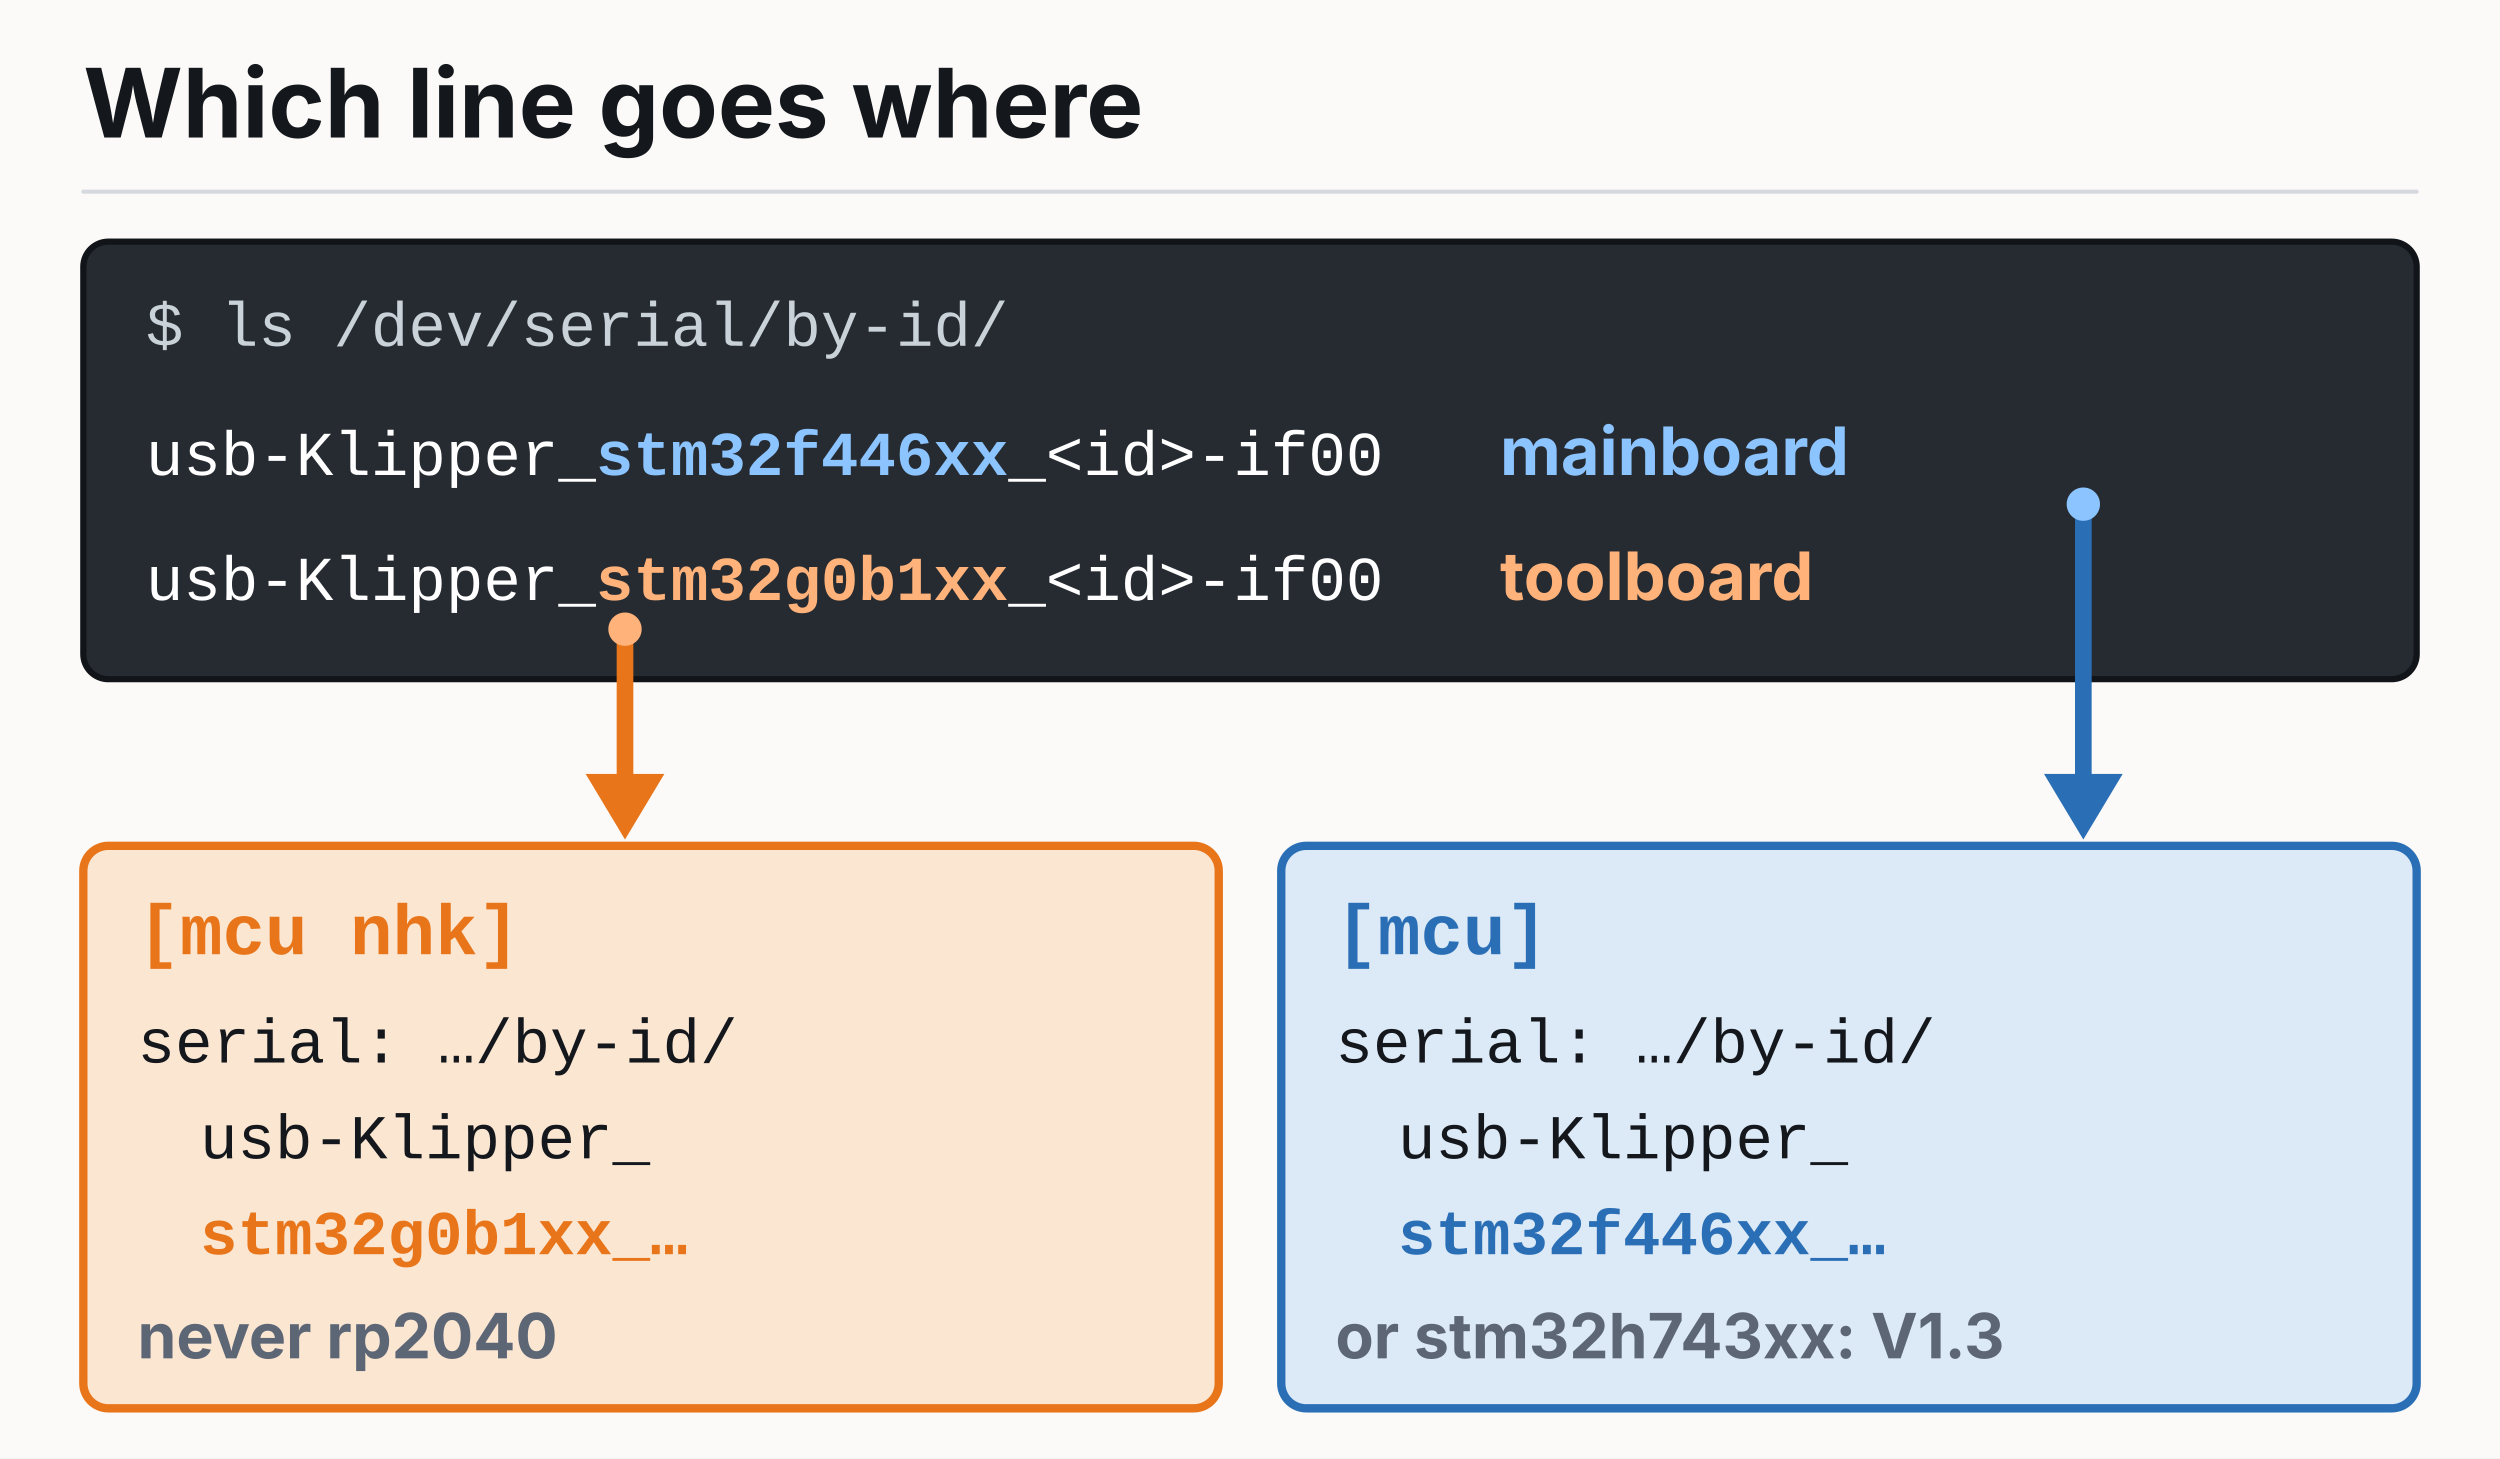
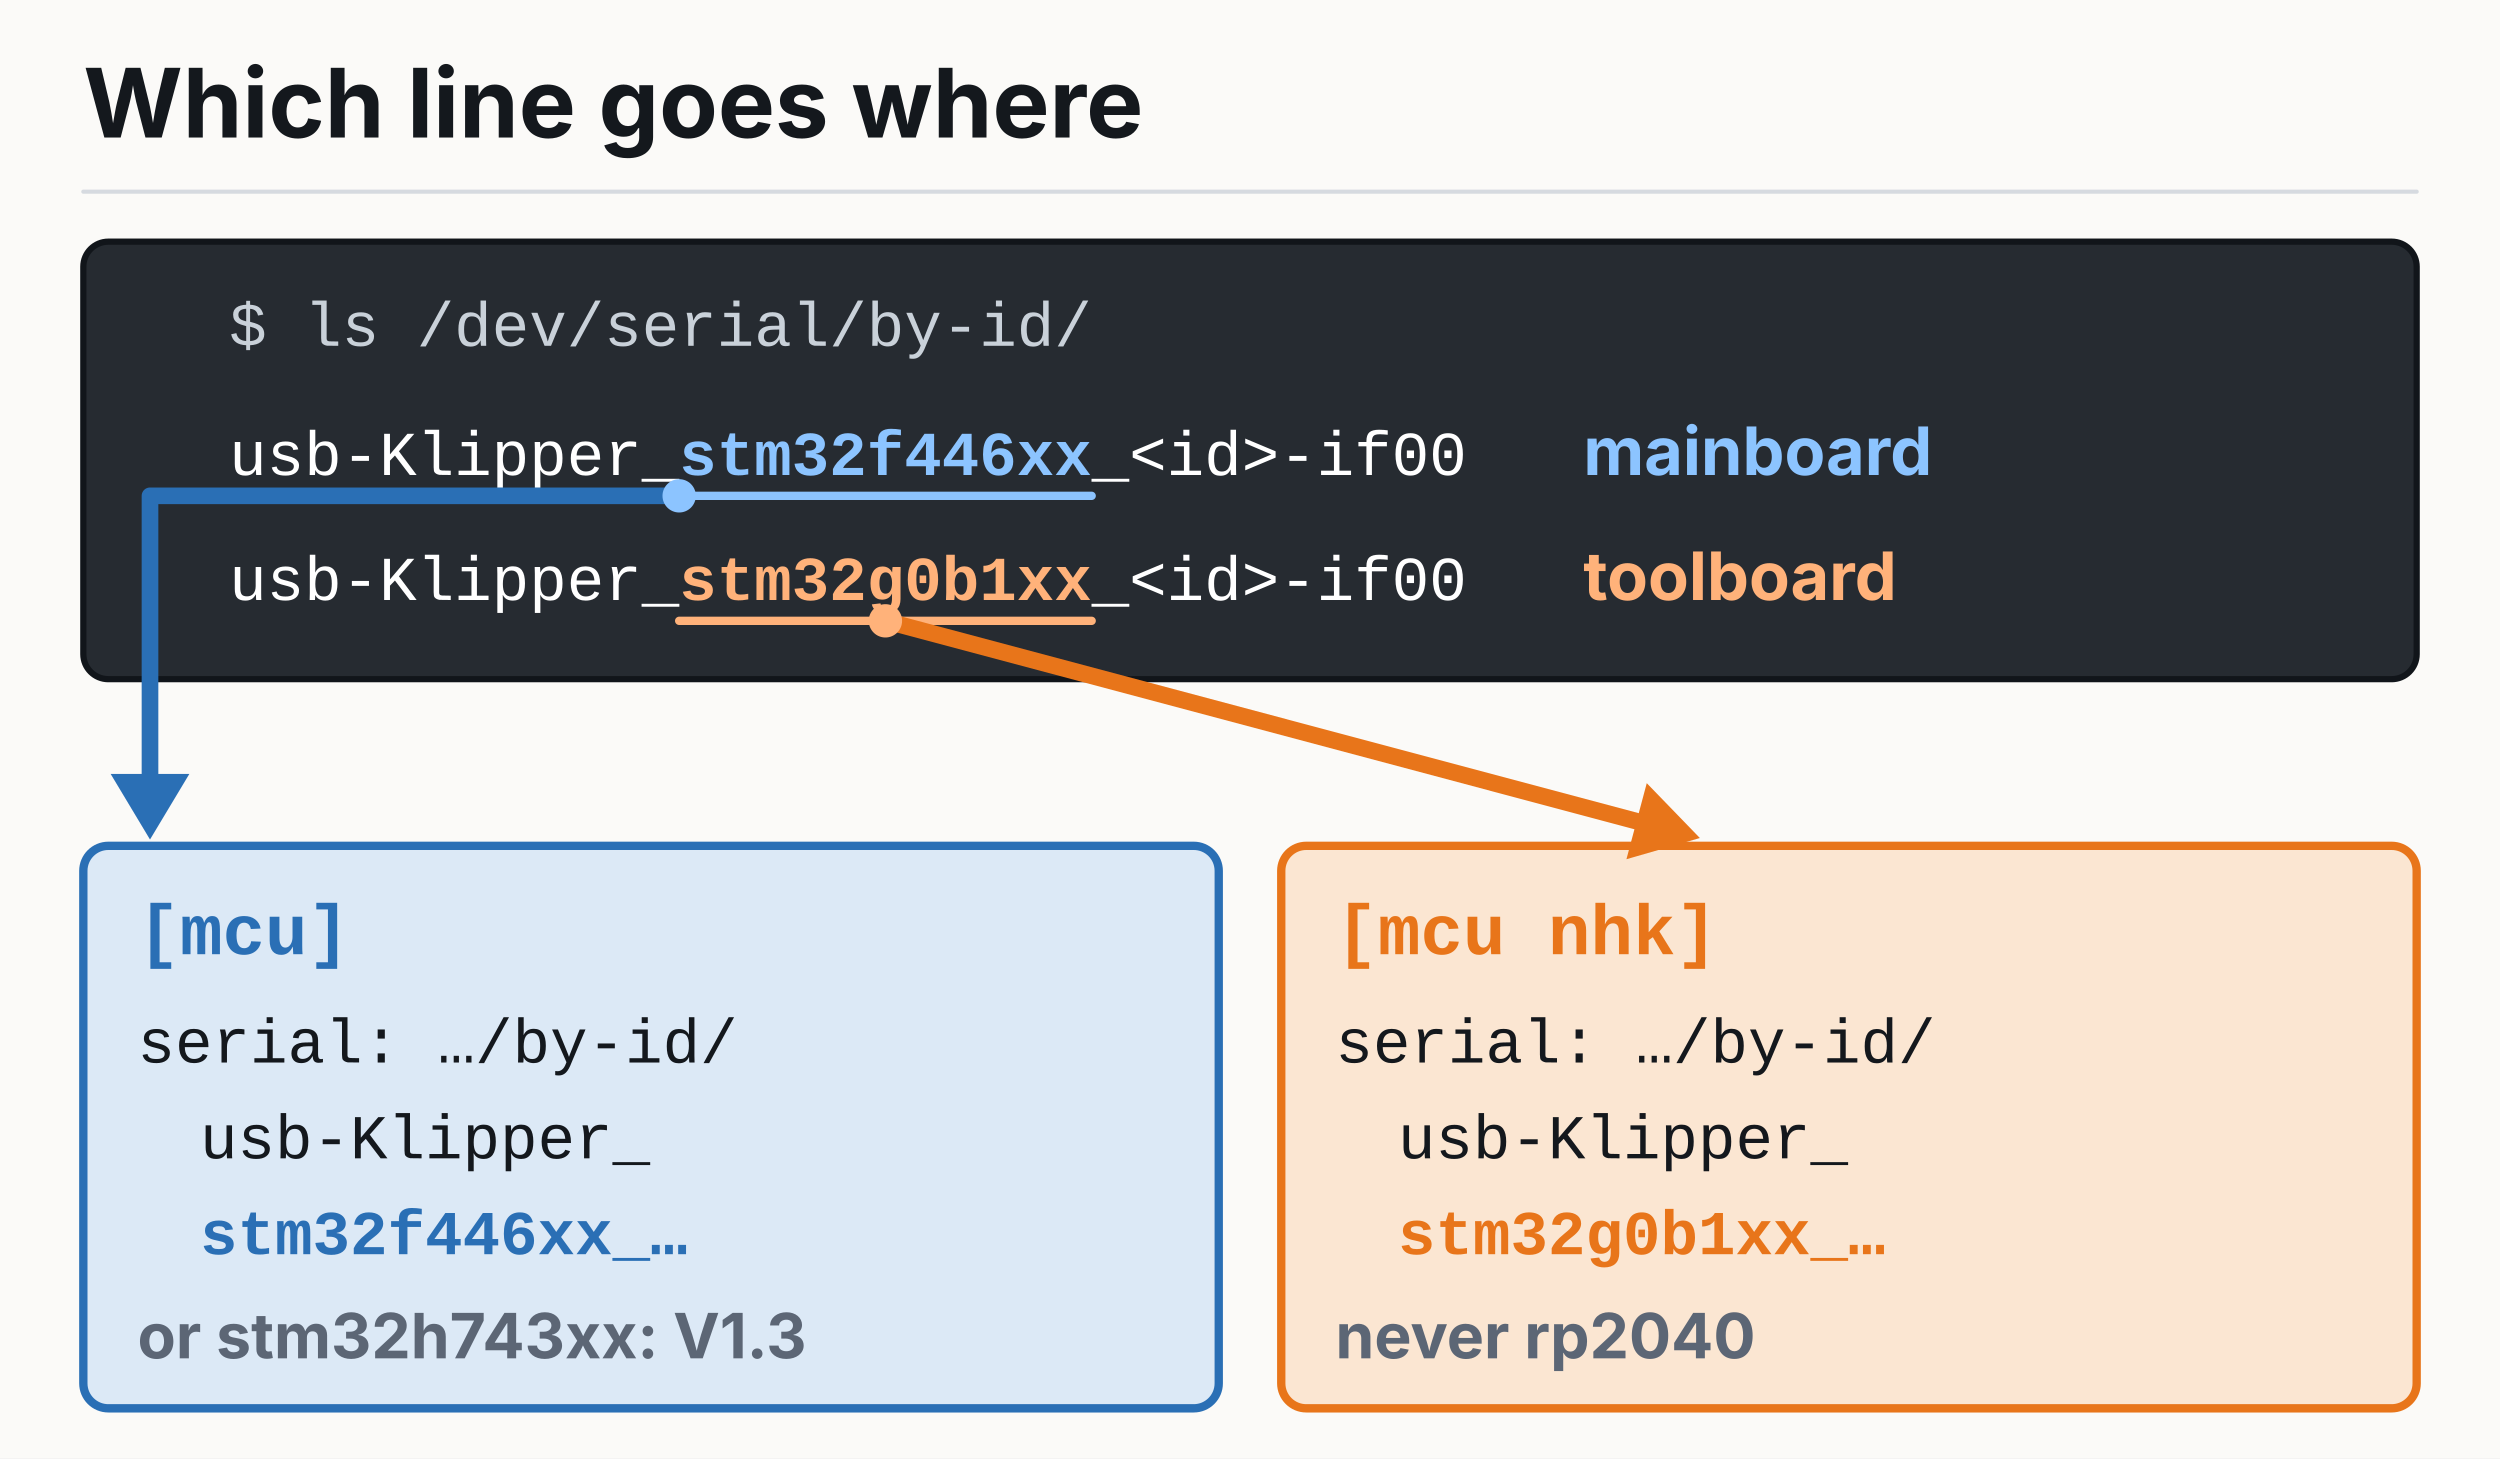
<svg xmlns="http://www.w3.org/2000/svg" viewBox="0 0 1200 700" width="1200" height="700" role="img" aria-label="Which serial line goes into [mcu] and which into [mcu nhk]" style="color:#14181D">
  <defs>
    <marker id="arw" viewBox="0 0 10 10" refX="9" refY="5" markerWidth="7" markerHeight="7" orient="auto-start-reverse">
      <path d="M0,0 L10,5 L0,10 z" fill="#14181D" />
    </marker>
    <marker id="arwm" viewBox="0 0 10 10" refX="9" refY="5" markerWidth="7" markerHeight="7" orient="auto-start-reverse">
      <path d="M0,0 L10,5 L0,10 z" fill="#5C6675" />
    </marker>
    <marker id="arwa" viewBox="0 0 10 10" refX="9" refY="5" markerWidth="6.5" markerHeight="6.5" orient="auto-start-reverse">
      <path d="M0,0 L10,5 L0,10 z" fill="#0E8F86" />
    </marker>
    <marker id="arwb" viewBox="0 0 10 10" refX="9" refY="5" markerWidth="6.5" markerHeight="6.5" orient="auto-start-reverse">
      <path d="M0,0 L10,5 L0,10 z" fill="#7A4FD6" />
    </marker>
    <marker id="arwo" viewBox="0 0 10 10" refX="9" refY="5" markerWidth="7" markerHeight="7" orient="auto-start-reverse">
      <path d="M0,0 L10,5 L0,10 z" fill="#E8751A" />
    </marker>
    <marker id="arwr" viewBox="0 0 10 10" refX="9" refY="5" markerWidth="7" markerHeight="7" orient="auto-start-reverse">
      <path d="M0,0 L10,5 L0,10 z" fill="#C0392B" />
    </marker>
    <marker id="arwg" viewBox="0 0 10 10" refX="9" refY="5" markerWidth="7" markerHeight="7" orient="auto-start-reverse">
      <path d="M0,0 L10,5 L0,10 z" fill="#2E7D32" />
    </marker>
    <pattern id="hatch" width="7" height="7" patternTransform="rotate(45)" patternUnits="userSpaceOnUse">
      <line x1="0" y1="0" x2="0" y2="7" stroke="#9AA3AF" stroke-width="2.6" />
    </pattern>
  </defs>
  <rect width="1200" height="700" fill="#FBFAF8" />
  <text x="40.0" y="66.0" font-family="Inter, -apple-system, BlinkMacSystemFont, 'Segoe UI', Roboto, 'Helvetica Neue', Arial, sans-serif" font-size="46" font-weight="700" text-anchor="start" fill="currentColor" letter-spacing="0">Which line goes where</text>
  <line x1="40.0" y1="92.0" x2="1160.0" y2="92.0" stroke="#D6DAE0" stroke-width="2" stroke-linecap="round" />
  <rect x="40.0" y="116.0" width="1120.0" height="210.0" rx="12" fill="#262B31" stroke="#11151A" stroke-width="3" />
-   <text x="70.0" y="166.0" font-family="'SF Mono', ui-monospace, Menlo, Consolas, 'Liberation Mono', monospace" font-size="30" font-weight="500" text-anchor="start" fill="#C9D1D9" letter-spacing="0">$ ls /dev/serial/by-id/</text>
-   <text x="70.0" y="228.0" font-family="'SF Mono', ui-monospace, Menlo, Consolas, 'Liberation Mono', monospace" font-size="30" font-weight="500" text-anchor="start" fill="#FFFFFF" letter-spacing="0">usb-Klipper_</text>
-   <text x="286.0" y="228.0" font-family="'SF Mono', ui-monospace, Menlo, Consolas, 'Liberation Mono', monospace" font-size="30" font-weight="800" text-anchor="start" fill="#8CC4FF" letter-spacing="0">stm32f446xx</text>
-   <text x="484.0" y="228.0" font-family="'SF Mono', ui-monospace, Menlo, Consolas, 'Liberation Mono', monospace" font-size="30" font-weight="500" text-anchor="start" fill="#FFFFFF" letter-spacing="0">_&lt;id&gt;-if00</text>
-   <text x="720.0" y="228.0" font-family="Inter, -apple-system, BlinkMacSystemFont, 'Segoe UI', Roboto, 'Helvetica Neue', Arial, sans-serif" font-size="32" font-weight="700" text-anchor="start" fill="#8CC4FF" letter-spacing="0">mainboard</text>
-   <text x="70.0" y="288.0" font-family="'SF Mono', ui-monospace, Menlo, Consolas, 'Liberation Mono', monospace" font-size="30" font-weight="500" text-anchor="start" fill="#FFFFFF" letter-spacing="0">usb-Klipper_</text>
-   <text x="286.0" y="288.0" font-family="'SF Mono', ui-monospace, Menlo, Consolas, 'Liberation Mono', monospace" font-size="30" font-weight="800" text-anchor="start" fill="#FFB27A" letter-spacing="0">stm32g0b1xx</text>
-   <text x="484.0" y="288.0" font-family="'SF Mono', ui-monospace, Menlo, Consolas, 'Liberation Mono', monospace" font-size="30" font-weight="500" text-anchor="start" fill="#FFFFFF" letter-spacing="0">_&lt;id&gt;-if00</text>
-   <text x="720.0" y="288.0" font-family="Inter, -apple-system, BlinkMacSystemFont, 'Segoe UI', Roboto, 'Helvetica Neue', Arial, sans-serif" font-size="32" font-weight="700" text-anchor="start" fill="#FFB27A" letter-spacing="0">toolboard</text>
-   <rect x="40.0" y="406.0" width="545.0" height="270.0" rx="12" fill="#FBE6D2" stroke="#E8751A" stroke-width="4" />
-   <text x="66.0" y="458.0" font-family="'SF Mono', ui-monospace, Menlo, Consolas, 'Liberation Mono', monospace" font-size="34" font-weight="800" text-anchor="start" fill="#E8751A" letter-spacing="0">[mcu nhk]</text>
+   <text x="110.0" y="166.0" font-family="'SF Mono', ui-monospace, Menlo, Consolas, 'Liberation Mono', monospace" font-size="30" font-weight="500" text-anchor="start" fill="#C9D1D9" letter-spacing="0">$ ls /dev/serial/by-id/</text>
+   <text x="110.0" y="228.0" font-family="'SF Mono', ui-monospace, Menlo, Consolas, 'Liberation Mono', monospace" font-size="30" font-weight="500" text-anchor="start" fill="#FFFFFF" letter-spacing="0">usb-Klipper_</text>
+   <text x="326.0" y="228.0" font-family="'SF Mono', ui-monospace, Menlo, Consolas, 'Liberation Mono', monospace" font-size="30" font-weight="800" text-anchor="start" fill="#8CC4FF" letter-spacing="0">stm32f446xx</text>
+   <text x="524.0" y="228.0" font-family="'SF Mono', ui-monospace, Menlo, Consolas, 'Liberation Mono', monospace" font-size="30" font-weight="500" text-anchor="start" fill="#FFFFFF" letter-spacing="0">_&lt;id&gt;-if00</text>
+   <text x="760.0" y="228.0" font-family="Inter, -apple-system, BlinkMacSystemFont, 'Segoe UI', Roboto, 'Helvetica Neue', Arial, sans-serif" font-size="32" font-weight="700" text-anchor="start" fill="#8CC4FF" letter-spacing="0">mainboard</text>
+   <line x1="326.0" y1="238.0" x2="524.0" y2="238.0" stroke="#8CC4FF" stroke-width="4" stroke-linecap="round" />
+   <text x="110.0" y="288.0" font-family="'SF Mono', ui-monospace, Menlo, Consolas, 'Liberation Mono', monospace" font-size="30" font-weight="500" text-anchor="start" fill="#FFFFFF" letter-spacing="0">usb-Klipper_</text>
+   <text x="326.0" y="288.0" font-family="'SF Mono', ui-monospace, Menlo, Consolas, 'Liberation Mono', monospace" font-size="30" font-weight="800" text-anchor="start" fill="#FFB27A" letter-spacing="0">stm32g0b1xx</text>
+   <text x="524.0" y="288.0" font-family="'SF Mono', ui-monospace, Menlo, Consolas, 'Liberation Mono', monospace" font-size="30" font-weight="500" text-anchor="start" fill="#FFFFFF" letter-spacing="0">_&lt;id&gt;-if00</text>
+   <text x="760.0" y="288.0" font-family="Inter, -apple-system, BlinkMacSystemFont, 'Segoe UI', Roboto, 'Helvetica Neue', Arial, sans-serif" font-size="32" font-weight="700" text-anchor="start" fill="#FFB27A" letter-spacing="0">toolboard</text>
+   <line x1="326.0" y1="298.0" x2="524.0" y2="298.0" stroke="#FFB27A" stroke-width="4" stroke-linecap="round" />
+   <rect x="40.0" y="406.0" width="545.0" height="270.0" rx="12" fill="#DCE9F6" stroke="#2A6FB5" stroke-width="4" />
+   <text x="66.0" y="458.0" font-family="'SF Mono', ui-monospace, Menlo, Consolas, 'Liberation Mono', monospace" font-size="34" font-weight="800" text-anchor="start" fill="#2A6FB5" letter-spacing="0">[mcu]</text>
  <text x="66.0" y="510.0" font-family="'SF Mono', ui-monospace, Menlo, Consolas, 'Liberation Mono', monospace" font-size="30" font-weight="500" text-anchor="start" fill="currentColor" letter-spacing="0">serial: …/by-id/</text>
  <text x="96.0" y="556.0" font-family="'SF Mono', ui-monospace, Menlo, Consolas, 'Liberation Mono', monospace" font-size="30" font-weight="500" text-anchor="start" fill="currentColor" letter-spacing="0">usb-Klipper_</text>
-   <text x="96.0" y="602.0" font-family="'SF Mono', ui-monospace, Menlo, Consolas, 'Liberation Mono', monospace" font-size="30" font-weight="800" text-anchor="start" fill="#E8751A" letter-spacing="0">stm32g0b1xx_…</text>
-   <text x="66.0" y="652.0" font-family="Inter, -apple-system, BlinkMacSystemFont, 'Segoe UI', Roboto, 'Helvetica Neue', Arial, sans-serif" font-size="30" font-weight="700" text-anchor="start" fill="#5C6675" letter-spacing="0">never rp2040</text>
-   <line x1="300.0" y1="302.0" x2="300.0" y2="376.0" stroke="#E8751A" stroke-width="8" stroke-linecap="round" />
-   <circle cx="300.0" cy="302.0" r="8.0" fill="#FFB27A" stroke="none" stroke-width="0" />
-   <polygon points="282.0,372.0 318.0,372.0 300.0,402.0" fill="#E8751A" stroke="#E8751A" stroke-width="1" />
-   <rect x="615.0" y="406.0" width="545.0" height="270.0" rx="12" fill="#DCE9F6" stroke="#2A6FB5" stroke-width="4" />
-   <text x="641.0" y="458.0" font-family="'SF Mono', ui-monospace, Menlo, Consolas, 'Liberation Mono', monospace" font-size="34" font-weight="800" text-anchor="start" fill="#2A6FB5" letter-spacing="0">[mcu]</text>
+   <text x="96.0" y="602.0" font-family="'SF Mono', ui-monospace, Menlo, Consolas, 'Liberation Mono', monospace" font-size="30" font-weight="800" text-anchor="start" fill="#2A6FB5" letter-spacing="0">stm32f446xx_…</text>
+   <text x="66.0" y="652.0" font-family="Inter, -apple-system, BlinkMacSystemFont, 'Segoe UI', Roboto, 'Helvetica Neue', Arial, sans-serif" font-size="30" font-weight="700" text-anchor="start" fill="#5C6675" letter-spacing="0">or stm32h743xx: V1.3</text>
+   <rect x="615.0" y="406.0" width="545.0" height="270.0" rx="12" fill="#FBE6D2" stroke="#E8751A" stroke-width="4" />
+   <text x="641.0" y="458.0" font-family="'SF Mono', ui-monospace, Menlo, Consolas, 'Liberation Mono', monospace" font-size="34" font-weight="800" text-anchor="start" fill="#E8751A" letter-spacing="0">[mcu nhk]</text>
  <text x="641.0" y="510.0" font-family="'SF Mono', ui-monospace, Menlo, Consolas, 'Liberation Mono', monospace" font-size="30" font-weight="500" text-anchor="start" fill="currentColor" letter-spacing="0">serial: …/by-id/</text>
  <text x="671.0" y="556.0" font-family="'SF Mono', ui-monospace, Menlo, Consolas, 'Liberation Mono', monospace" font-size="30" font-weight="500" text-anchor="start" fill="currentColor" letter-spacing="0">usb-Klipper_</text>
-   <text x="671.0" y="602.0" font-family="'SF Mono', ui-monospace, Menlo, Consolas, 'Liberation Mono', monospace" font-size="30" font-weight="800" text-anchor="start" fill="#2A6FB5" letter-spacing="0">stm32f446xx_…</text>
-   <text x="641.0" y="652.0" font-family="Inter, -apple-system, BlinkMacSystemFont, 'Segoe UI', Roboto, 'Helvetica Neue', Arial, sans-serif" font-size="30" font-weight="700" text-anchor="start" fill="#5C6675" letter-spacing="0">or stm32h743xx: V1.3</text>
-   <line x1="1000.0" y1="242.0" x2="1000.0" y2="376.0" stroke="#2A6FB5" stroke-width="8" stroke-linecap="round" />
-   <circle cx="1000.0" cy="242.0" r="8.0" fill="#8CC4FF" stroke="none" stroke-width="0" />
-   <polygon points="982.0,372.0 1018.0,372.0 1000.0,402.0" fill="#2A6FB5" stroke="#2A6FB5" stroke-width="1" />
+   <text x="671.0" y="602.0" font-family="'SF Mono', ui-monospace, Menlo, Consolas, 'Liberation Mono', monospace" font-size="30" font-weight="800" text-anchor="start" fill="#E8751A" letter-spacing="0">stm32g0b1xx_…</text>
+   <text x="641.0" y="652.0" font-family="Inter, -apple-system, BlinkMacSystemFont, 'Segoe UI', Roboto, 'Helvetica Neue', Arial, sans-serif" font-size="30" font-weight="700" text-anchor="start" fill="#5C6675" letter-spacing="0">never rp2040</text>
+   <path d="M 326 238 L 72 238 L 72 376" fill="none" stroke="#2A6FB5" stroke-width="8" stroke-linecap="round" stroke-linejoin="round" />
+   <circle cx="326.0" cy="238.0" r="8.0" fill="#8CC4FF" stroke="none" stroke-width="0" />
+   <polygon points="54.0,372.0 90.0,372.0 72.0,402.0" fill="#2A6FB5" stroke="#2A6FB5" stroke-width="1" />
+   <line x1="425.0" y1="298.0" x2="786.0" y2="394.3" stroke="#E8751A" stroke-width="8" stroke-linecap="round" />
+   <circle cx="425.0" cy="298.0" r="8.0" fill="#FFB27A" stroke="none" stroke-width="0" />
+   <polygon points="781.4,411.7 790.7,376.9 815.0,402.0" fill="#E8751A" stroke="#E8751A" stroke-width="1" />
</svg>
